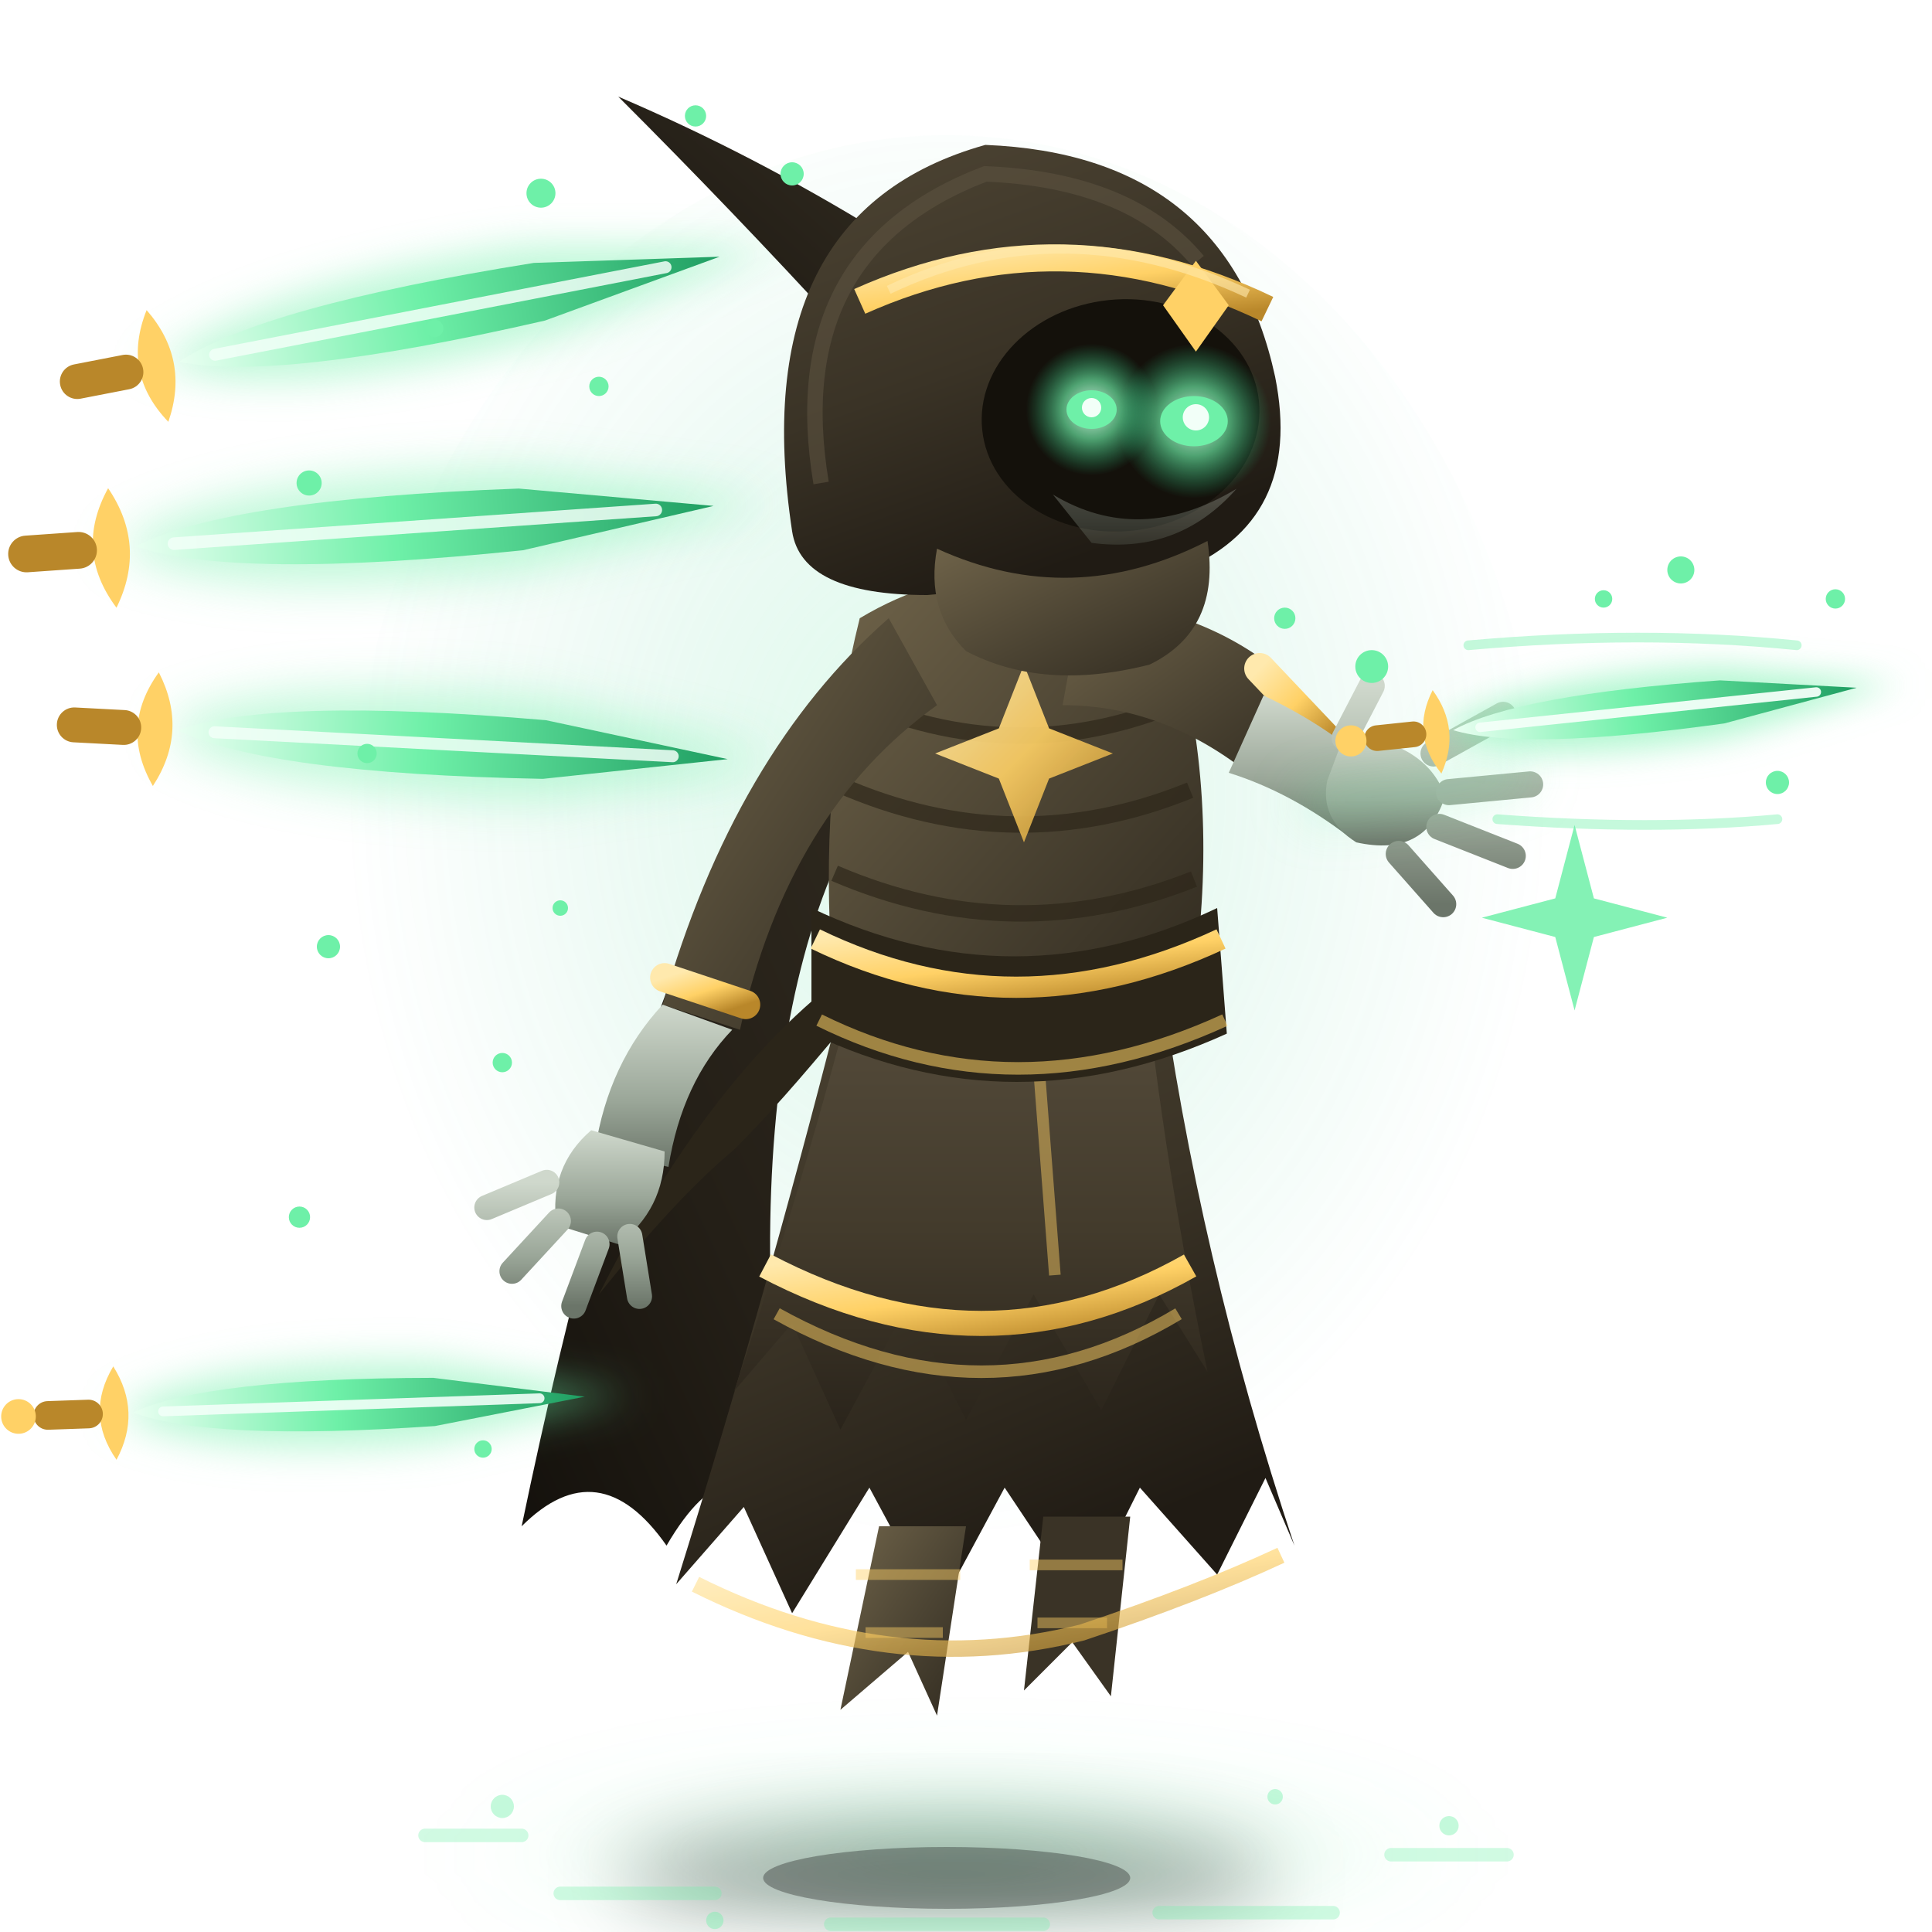
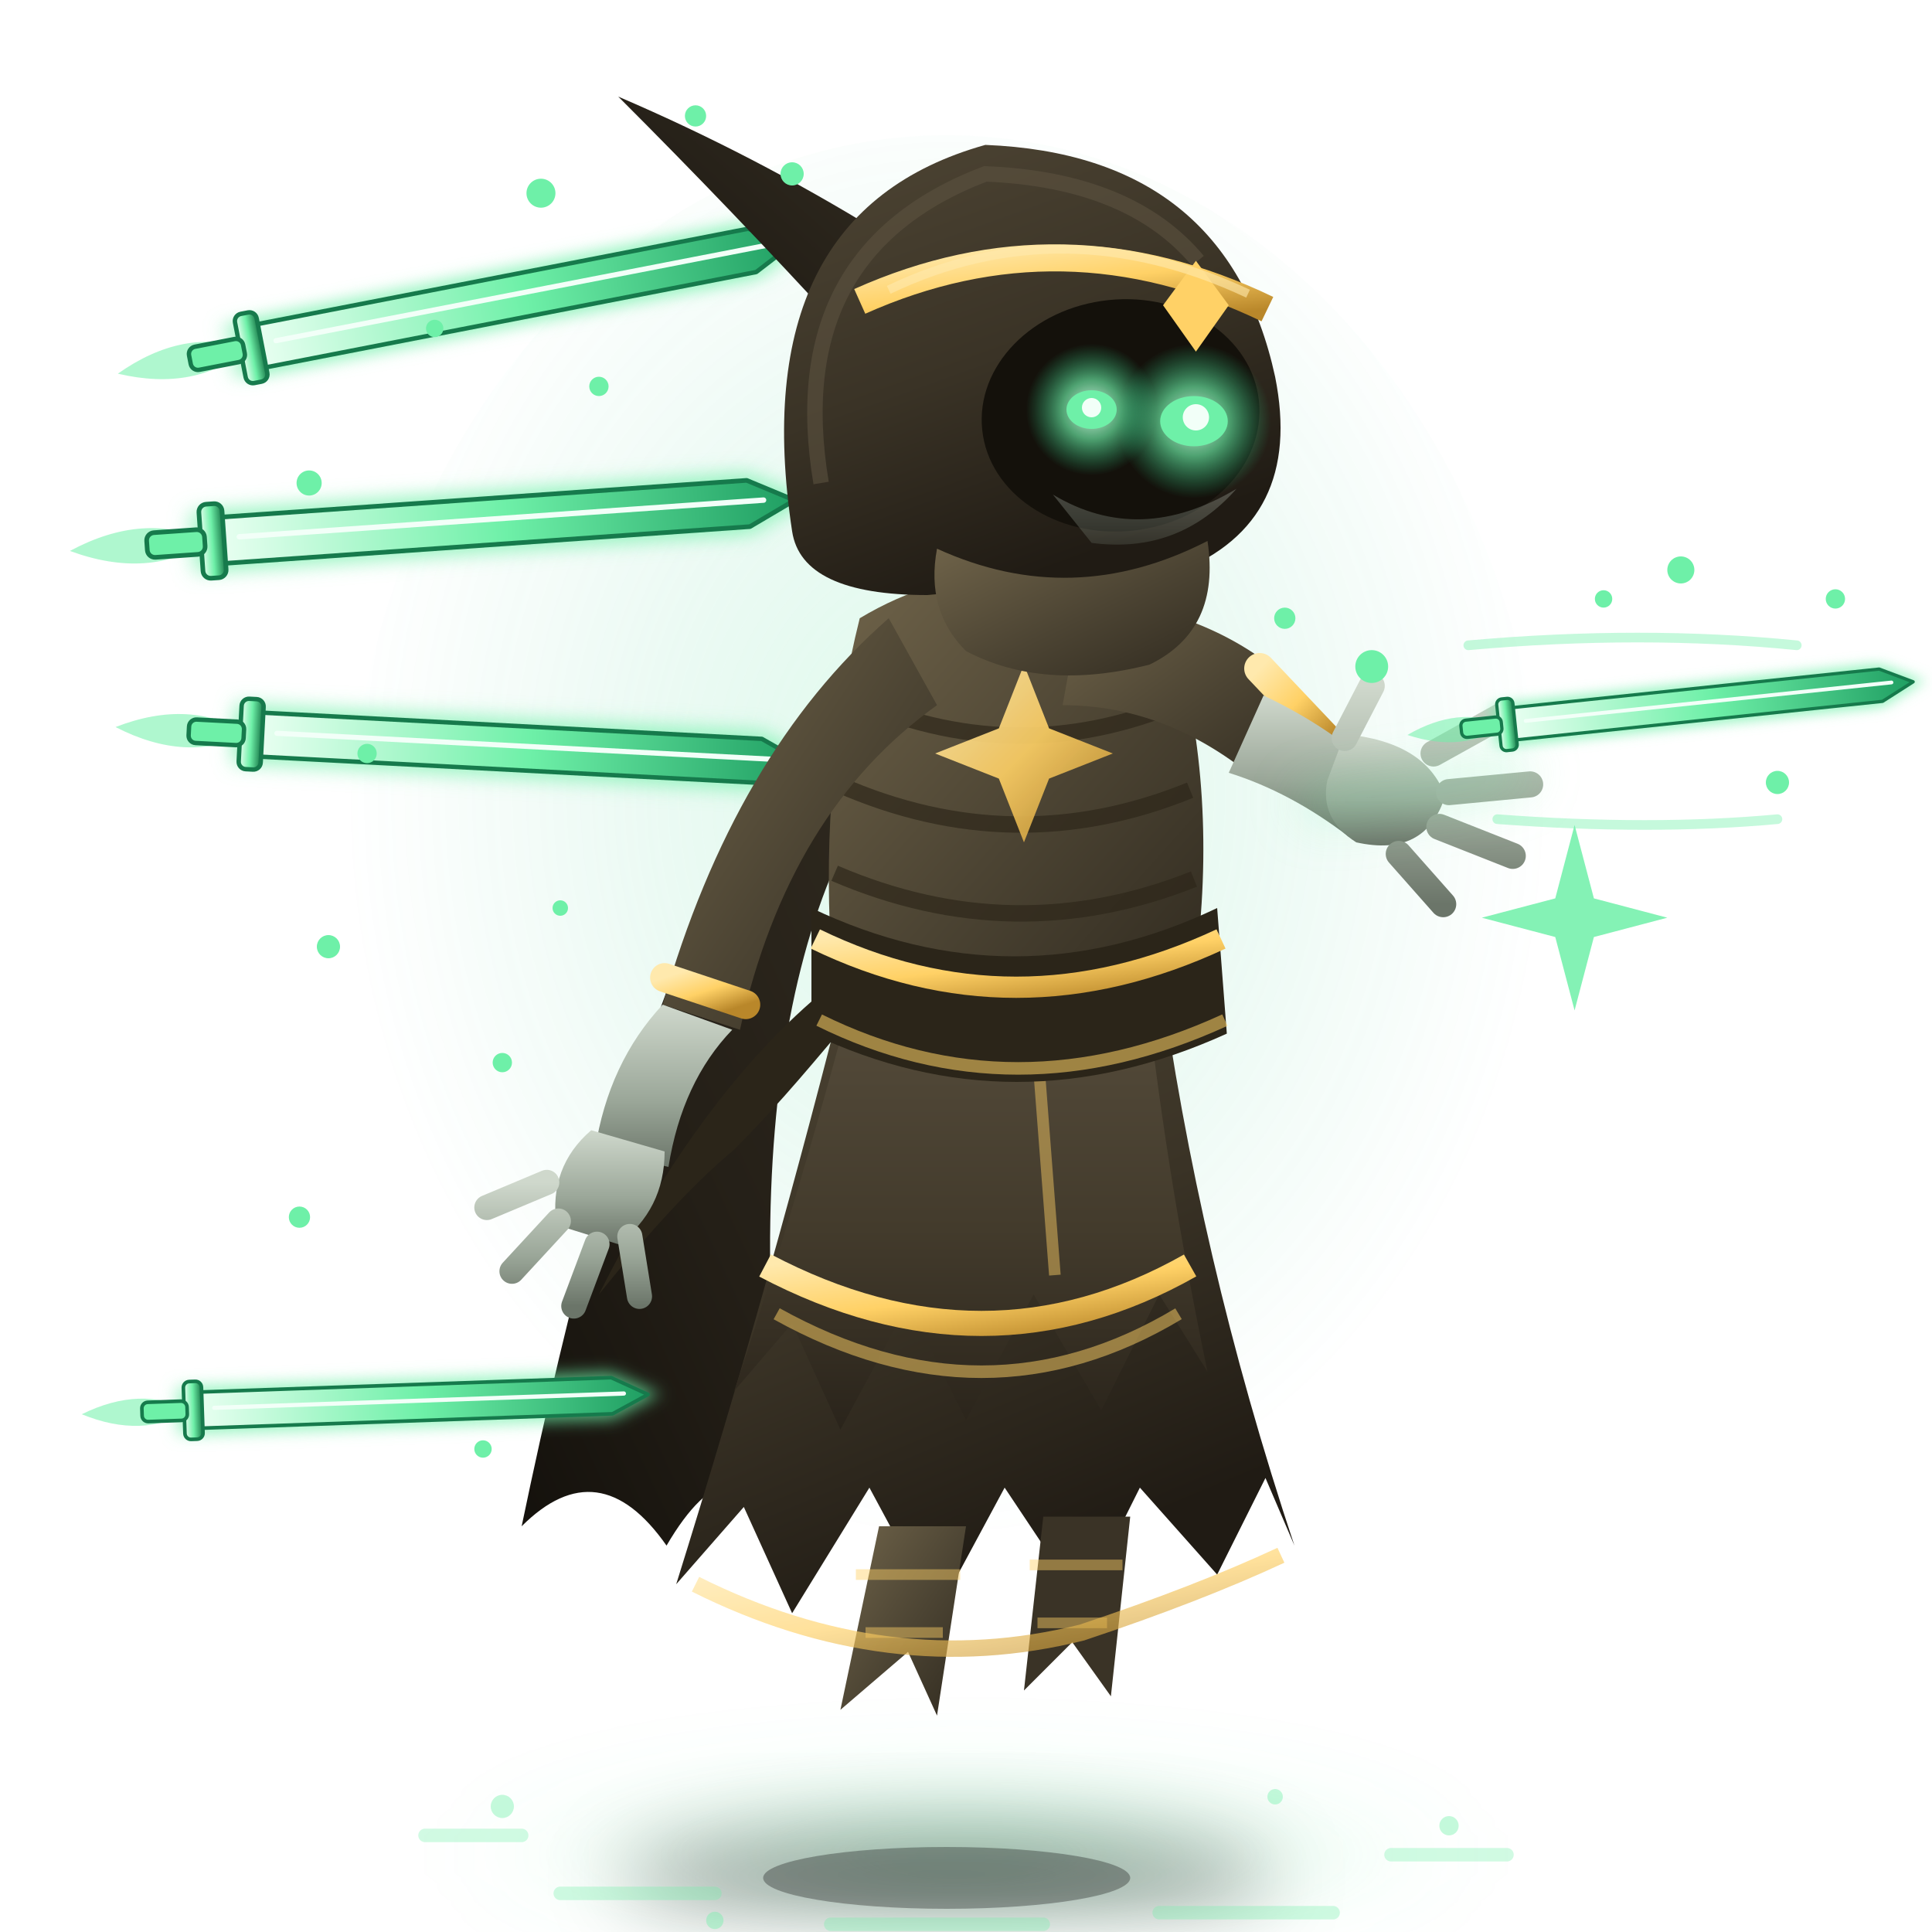
<svg xmlns="http://www.w3.org/2000/svg" viewBox="0 0 100 100" width="512" height="512" data-hand="64,41">
  <defs>
    <linearGradient id="rv-robe" x1="0" y1="0" x2=".4" y2="1">
      <stop offset="0" stop-color="#4e4534" />
      <stop offset=".55" stop-color="#3a3326" />
      <stop offset="1" stop-color="#201b14" />
    </linearGradient>
    <linearGradient id="rv-robedk" x1="1" y1="0" x2="0" y2="1">
      <stop offset="0" stop-color="#322c21" />
      <stop offset=".6" stop-color="#241f17" />
      <stop offset="1" stop-color="#14110c" />
    </linearGradient>
    <linearGradient id="rv-tabard" x1="0" y1="0" x2="0" y2="1">
      <stop offset="0" stop-color="#5b5140" />
      <stop offset=".6" stop-color="#433b2c" />
      <stop offset="1" stop-color="#2a241b" />
    </linearGradient>
    <linearGradient id="rv-wrap" x1="0" y1="0" x2="1" y2="1">
      <stop offset="0" stop-color="#70644a" />
      <stop offset=".55" stop-color="#4c4433" />
      <stop offset="1" stop-color="#312b20" />
    </linearGradient>
    <linearGradient id="rv-skin" x1="0" y1="0" x2="0" y2="1">
      <stop offset="0" stop-color="#cfd8cc" />
      <stop offset=".6" stop-color="#9aa698" />
      <stop offset="1" stop-color="#6b7569" />
    </linearGradient>
    <linearGradient id="rv-gold" x1="0" y1="0" x2="1" y2="1">
      <stop offset="0" stop-color="#ffe9ad" />
      <stop offset=".5" stop-color="#ffd166" />
      <stop offset="1" stop-color="#b9872a" />
    </linearGradient>
    <linearGradient id="rv-blade" x1="0" y1="0" x2="1" y2="0">
      <stop offset="0" stop-color="#eafff2" />
      <stop offset=".45" stop-color="#6ef0a8" />
      <stop offset="1" stop-color="#1f9e62" />
    </linearGradient>
    <radialGradient id="rv-eye" cx=".5" cy=".5" r=".5">
      <stop offset="0" stop-color="#f2fff8" stop-opacity=".95" />
      <stop offset=".45" stop-color="#6ef0a8" stop-opacity=".65" />
      <stop offset="1" stop-color="#22c47e" stop-opacity="0" />
    </radialGradient>
    <radialGradient id="rv-aura" cx=".5" cy=".45" r=".5">
      <stop offset="0" stop-color="#6ef0a8" stop-opacity=".2" />
      <stop offset=".6" stop-color="#22c47e" stop-opacity=".07" />
      <stop offset="1" stop-color="#22c47e" stop-opacity="0" />
    </radialGradient>
    <radialGradient id="rv-ground" cx=".5" cy=".5" r=".5">
      <stop offset="0" stop-color="#6ef0a8" stop-opacity=".42" />
      <stop offset=".55" stop-color="#6ef0a8" stop-opacity=".15" />
      <stop offset="1" stop-color="#6ef0a8" stop-opacity="0" />
    </radialGradient>
    <filter id="rv-glow" x="-70%" y="-250%" width="240%" height="600%">
      <feGaussianBlur stdDeviation="1.3" />
    </filter>
    <filter id="rv-soft" x="-60%" y="-70%" width="220%" height="240%">
      <feGaussianBlur stdDeviation="2" />
    </filter>
+     <linearGradient id="rv-lsB">
+       <stop offset="0" stop-color="#eafff2" />
+       <stop offset=".5" stop-color="#6ef0a8" />
+       <stop offset="1" stop-color="#1f9e62" />
+     </linearGradient>
+     <linearGradient id="rv-lsH">
+       <stop offset="0" stop-color="#eafff2" />
+       <stop offset=".5" stop-color="#6ef0a8" />
+       <stop offset="1" stop-color="#1a7a4a" />
+     </linearGradient>
+     <g id="rv-sword" transform="scale(.4) translate(-18.5 -6)">
+       <path d="M0 6 Q10 1.5 18 6 Q10 10.5 0 6 Z" fill="#6ef0a8" opacity=".55" />
+       <path d="M16 2 L88 2 L96 6 L88 10 L16 10 Z" fill="#6ef0a8" opacity=".7" filter="url(#rv-glow)" />
+       <path d="M19 3 L88 3 L94 6 L88 9 L19 9 Z" fill="url(#rv-lsB)" stroke="#167a4c" stroke-width=".6" stroke-linejoin="round" />
+       <path d="M22 5.7 L90 5.7" stroke="#f2fff8" stroke-width=".7" stroke-linecap="round" />
+       <rect x="17" y="1.2" width="3" height="9.6" rx="1" fill="url(#rv-lsH)" stroke="#167a4c" stroke-width=".6" />
+       <rect x="10" y="4.4" width="7.5" height="3.2" rx="1" fill="#6ef0a8" stroke="#167a4c" stroke-width=".6" />
+     </g>
  </defs>
  <ellipse cx="50" cy="96" rx="27" ry="5" fill="url(#rv-ground)" filter="url(#rv-soft)" />
  <ellipse cx="49" cy="97.2" rx="17" ry="2.7" fill="#000" opacity=".32" filter="url(#rv-soft)" />
  <ellipse cx="49" cy="97.2" rx="9.5" ry="1.6" fill="#000" opacity=".3" />
  <g stroke="#6ef0a8" stroke-width=".7" stroke-linecap="round" fill="none" opacity=".32">
    <path d="M29 98 h8 M60 99 h9 M43 99.6 h11 M22 95 h5 M72 96 h6" />
  </g>
  <g fill="#6ef0a8" opacity=".4">
    <circle cx="26" cy="93.5" r=".6" />
    <circle cx="75" cy="94.5" r=".5" />
    <circle cx="37" cy="99.4" r=".45" />
    <circle cx="66" cy="93" r=".4" />
  </g>
  <g transform="translate(0,-5)">
    <ellipse cx="49" cy="50" rx="31" ry="38" fill="url(#rv-aura)" />
    <g stroke-linejoin="round">
-       <g transform="translate(13 23) rotate(-11) scale(.95)">
-         <path d="M-5 0 Q1 -3.4 16 -2.6 L29 0 L16 2.6 Q1 3.4 -5 0 Z" fill="#6ef0a8" opacity=".45" filter="url(#rv-glow)" />
-         <path d="M-4 0 Q1 -2.1 16 -1.6 L26 0 L16 1.6 Q1 2.1 -4 0 Z" fill="url(#rv-blade)" />
-         <path d="M-2 0 L23 0" stroke="#f2fff8" stroke-width=".65" stroke-linecap="round" opacity=".85" />
-         <path d="M-5.2 -3.1 Q-3.4 0 -5.2 3.1 Q-7.2 0 -5.2 -3.1 Z" fill="#ffd166" />
-         <rect x="-10.6" y="-.95" width="4.6" height="1.9" rx=".95" fill="#b9872a" />
+       <g data-blade="1" transform="translate(13 23) rotate(-11) scale(.95)">
+         <use href="#rv-sword" />
      </g>
-       <g transform="translate(11 33) rotate(-4)">
-         <path d="M-5 0 Q1 -3.4 16 -2.6 L29 0 L16 2.6 Q1 3.4 -5 0 Z" fill="#6ef0a8" opacity=".45" filter="url(#rv-glow)" />
-         <path d="M-4 0 Q1 -2.1 16 -1.6 L26 0 L16 1.6 Q1 2.1 -4 0 Z" fill="url(#rv-blade)" />
-         <path d="M-2 0 L23 0" stroke="#f2fff8" stroke-width=".65" stroke-linecap="round" opacity=".85" />
-         <path d="M-5.2 -3.1 Q-3.4 0 -5.2 3.1 Q-7.2 0 -5.2 -3.1 Z" fill="#ffd166" />
-         <rect x="-10.6" y="-.95" width="4.6" height="1.9" rx=".95" fill="#b9872a" />
+       <g data-blade="2" transform="translate(11 33) rotate(-4)">
+         <use href="#rv-sword" />
      </g>
-       <g transform="translate(13 43) rotate(3) scale(.95)">
-         <path d="M-5 0 Q1 -3.4 16 -2.6 L29 0 L16 2.6 Q1 3.4 -5 0 Z" fill="#6ef0a8" opacity=".45" filter="url(#rv-glow)" />
-         <path d="M-4 0 Q1 -2.1 16 -1.6 L26 0 L16 1.6 Q1 2.1 -4 0 Z" fill="url(#rv-blade)" />
-         <path d="M-2 0 L23 0" stroke="#f2fff8" stroke-width=".65" stroke-linecap="round" opacity=".85" />
-         <path d="M-5.2 -3.1 Q-3.4 0 -5.2 3.1 Q-7.2 0 -5.2 -3.1 Z" fill="#ffd166" />
-         <rect x="-10.6" y="-.95" width="4.6" height="1.9" rx=".95" fill="#b9872a" />
+       <g data-blade="3" transform="translate(13 43) rotate(3) scale(.95)">
+         <use href="#rv-sword" />
      </g>
    </g>
    <path d="M45.5 17 Q39 13 32 10 Q38 16 43.5 22 Z" fill="url(#rv-robedk)" />
    <g stroke="none">
      <path d="M47 37 C38 43 32 60 27 84 Q31 80 34.5 85 Q38 79 41 84 C38 64 41 48 49 42 Z" fill="url(#rv-robedk)" />
      <path d="M44 55 Q40 71 35 87 L38.5 83 L41 88.5 L45 82 L48.5 88.5 L52 82 L56 88 L59 82 L63 86.5 L65.5 81.5 L67 85 Q62 70 60 55 Q52 60 44 55 Z" fill="url(#rv-robe)" />
      <path d="M45.5 84 L43.5 93.5 L47 90.5 L48.5 93.8 L50 84 Z" fill="url(#rv-wrap)" />
      <path d="M54 83.5 L53 92.5 L55.5 90 L57.5 92.8 L58.5 83.5 Z" fill="#3a3326" />
      <path d="M44.3 86.5 h5.4 M53.3 86 h4.8 M44.8 89.5 h4 M53.7 89 h3.6" stroke="#ffd166" stroke-width=".55" opacity=".45" />
      <path d="M45 53 Q42 65 38 77 L41 73.5 L43.5 79 L47 72.5 L50 78.5 L53.5 72 L57 78 L60 72 L62.5 76 Q60 64 59 53 Q52 57.5 45 53 Z" fill="url(#rv-tabard)" />
      <path d="M39.6 70.5 Q51 76.5 61.6 70.5" stroke="url(#rv-gold)" stroke-width="1.3" fill="none" />
      <path d="M40.2 73 Q51 79 61 73" stroke="#ffd166" stroke-width=".65" fill="none" opacity=".5" />
      <path d="M36 87 Q46 92 56 89.5 Q62 87.5 66.3 85.5" stroke="url(#rv-gold)" stroke-width=".85" fill="none" opacity=".65" />
      <path d="M53.6 58 L54.6 71" stroke="#ffd166" stroke-width=".6" opacity=".45" />
      <path d="M44.5 37 Q52 32.5 60.5 37 Q63 45 62 54 Q52 59 43 54 Q42.5 45 44.5 37 Z" fill="url(#rv-wrap)" />
      <path d="M43.8 41 Q52.5 45 61.2 41.3 M43.4 45.6 Q52.5 49.6 61.6 45.9 M43.2 50.2 Q52.5 54.2 61.8 50.5" stroke="#2d2719" stroke-width=".85" fill="none" opacity=".7" />
      <path d="M43 56 C38 60 34 66 31 72 Q35 67 38 64.5 C40.5 62 42.5 59.5 43.8 58 Z" fill="#2b2519" />
      <path d="M42 52 Q52.5 57 63 52 L63.5 58.5 Q52.5 63.5 42 58.5 Z" fill="#2b2519" />
      <path d="M42.2 53.6 Q52.5 58.6 63.2 53.6" stroke="url(#rv-gold)" stroke-width="1.1" fill="none" />
      <path d="M42.4 57.8 Q52.5 62.8 63.4 57.8" stroke="#ffd166" stroke-width=".65" fill="none" opacity=".55" />
      <path d="M53 39.4 l1.3 3.3 l3.3 1.3 l-3.3 1.3 l-1.3 3.3 l-1.3 -3.3 l-3.3 -1.3 l3.3 -1.3 Z" fill="url(#rv-gold)" opacity=".9" />
    </g>
    <g stroke="none">
      <path d="M46 37 Q38 44 34.3 57 L38.3 58.3 Q40.8 47 48.5 41.5 Z" fill="url(#rv-wrap)" />
      <path d="M34.4 55.6 L38.6 57" stroke="url(#rv-gold)" stroke-width="1.5" stroke-linecap="round" />
      <path d="M34.3 57 Q31.5 60 30.8 64.5 L34.6 65.4 Q35.3 61 37.9 58.3 Z" fill="url(#rv-skin)" />
      <path d="M30.6 63.5 Q28.4 65.4 28.8 68.4 L32 69.4 Q34.4 67.6 34.4 64.6 Z" fill="url(#rv-skin)" />
      <path d="M28.9 68.2 l-2.4 2.6 M30.9 69.4 l-1.2 3.2 M32.6 69 l.5 3.1 M28.3 66.2 l-3.1 1.3" stroke="url(#rv-skin)" stroke-width="1.3" stroke-linecap="round" fill="none" />
      <path d="M56 36 Q63.5 36.5 68 41.5 L65.2 45.5 Q60.5 41.5 55 41.5 Z" fill="url(#rv-wrap)" />
      <path d="M65.2 39.6 L68.8 43.4" stroke="url(#rv-gold)" stroke-width="1.6" stroke-linecap="round" />
      <path d="M65.4 41 Q68.8 42.6 71.4 45 L69.8 48.3 Q66.8 46 63.6 45 Z" fill="url(#rv-skin)" />
      <path d="M69.6 43 Q73.8 43.4 74.8 46.2 Q73.8 49.4 70.2 48.6 Q68.3 47.4 68.7 45.4 Z" fill="url(#rv-skin)" />
      <path d="M74.2 44 l3.6 -2 M75 46 l4.2 -.4 M74.5 47.8 l3.8 1.5 M72.4 49.2 l2.3 2.6 M69.6 43.2 l1.4 -2.7" stroke="url(#rv-skin)" stroke-width="1.35" stroke-linecap="round" fill="none" />
    </g>
    <g stroke="none">
      <path d="M41 32.5 Q38.5 16 51 12.5 Q63.5 13 66 24.5 Q67.5 32 61 34.6 L48 35.8 Q41.5 35.8 41 32.5 Z" fill="url(#rv-robe)" />
      <path d="M42.5 30 Q40.5 18 51 14 Q58.5 14.3 62 18.5" stroke="#5b5140" stroke-width=".8" fill="none" opacity=".6" />
      <path d="M48.5 33.4 Q55.5 36.6 62.5 33 Q63.2 37.6 59.5 39.4 Q54 40.8 50 38.7 Q47.9 36.6 48.5 33.4 Z" fill="url(#rv-wrap)" />
      <ellipse cx="58" cy="26.5" rx="7.2" ry="6" fill="#14110b" transform="rotate(-6 58 26.5)" />
      <path d="M54.5 30.6 Q59 33.3 64 30.3 Q61 33.7 56.5 33.1 Z" fill="url(#rv-skin)" opacity=".28" />
      <circle cx="56.5" cy="26.2" r="3.4" fill="url(#rv-eye)" />
      <circle cx="61.8" cy="26.8" r="4" fill="url(#rv-eye)" />
      <ellipse cx="56.5" cy="26.2" rx="1.3" ry="1" fill="#6ef0a8" />
      <ellipse cx="61.8" cy="26.8" rx="1.75" ry="1.3" fill="#6ef0a8" />
      <circle cx="56.5" cy="26.1" r=".5" fill="#f2fff8" />
      <circle cx="61.9" cy="26.6" r=".68" fill="#f2fff8" />
      <path d="M44.5 20.6 Q55 15.9 65.6 21" stroke="url(#rv-gold)" stroke-width="1.4" fill="none" />
      <path d="M61.9 18.5 l1.7 2.3 l-1.7 2.4 l-1.7 -2.4 Z" fill="#ffd166" />
      <path d="M46 20 Q55 15.7 64.6 20.2" stroke="#ffe9ad" stroke-width=".45" fill="none" opacity=".6" />
    </g>
-     <g transform="translate(10 78) rotate(-2) scale(.78)" stroke-linejoin="round">
-       <path d="M-5 0 Q1 -3.4 16 -2.6 L29 0 L16 2.6 Q1 3.4 -5 0 Z" fill="#6ef0a8" opacity=".5" filter="url(#rv-glow)" />
-       <path d="M-4 0 Q1 -2.1 16 -1.6 L26 0 L16 1.6 Q1 2.1 -4 0 Z" fill="url(#rv-blade)" />
-       <path d="M-2 0 L23 0" stroke="#f2fff8" stroke-width=".65" stroke-linecap="round" opacity=".9" />
-       <path d="M-5.2 -3.1 Q-3.4 0 -5.2 3.1 Q-7.2 0 -5.2 -3.1 Z" fill="#ffd166" />
-       <rect x="-10.6" y="-.95" width="4.6" height="1.9" rx=".95" fill="#b9872a" />
-       <circle cx="-11.6" cy="0" r="1.15" fill="#ffd166" />
+     <g data-blade="4" transform="translate(10 78) rotate(-2) scale(.78)" stroke-linejoin="round">
+       <use href="#rv-sword" />
    </g>
-     <path d="M68 46.6 Q74 46 78.5 45" stroke="#6ef0a8" stroke-width="1.6" fill="none" opacity=".3" filter="url(#rv-glow)" stroke-linecap="round" />
-     <g transform="translate(78 42.5) rotate(-6) scale(.7)" stroke-linejoin="round">
-       <path d="M-5 0 Q1 -3.4 16 -2.6 L29 0 L16 2.6 Q1 3.4 -5 0 Z" fill="#6ef0a8" opacity=".55" filter="url(#rv-glow)" />
-       <path d="M-4 0 Q1 -2.1 16 -1.6 L26 0 L16 1.6 Q1 2.1 -4 0 Z" fill="url(#rv-blade)" />
-       <path d="M-2 0 L23 0" stroke="#f2fff8" stroke-width=".7" stroke-linecap="round" opacity=".95" />
-       <path d="M-5.2 -3.1 Q-3.4 0 -5.2 3.1 Q-7.2 0 -5.2 -3.1 Z" fill="#ffd166" />
-       <rect x="-10.6" y="-.95" width="4.6" height="1.9" rx=".95" fill="#b9872a" />
-       <circle cx="-11.6" cy="0" r="1.15" fill="#ffd166" />
+     <g data-blade="5">
+       <path d="M68 46.6 Q74 46 78.5 45" stroke="#6ef0a8" stroke-width="1.6" fill="none" opacity=".3" filter="url(#rv-glow)" stroke-linecap="round" />
+       <g transform="translate(78 42.5) rotate(-6) scale(.7)" stroke-linejoin="round">
+         <use href="#rv-sword" />
+       </g>
+       <path d="M76 38.4 Q85 37.6 93 38.4 M77.5 47.4 Q85.5 48 92 47.4" stroke="#6ef0a8" stroke-width=".5" fill="none" opacity=".4" stroke-linecap="round" />
    </g>
-     <path d="M76 38.4 Q85 37.6 93 38.4 M77.5 47.4 Q85.5 48 92 47.4" stroke="#6ef0a8" stroke-width=".5" fill="none" opacity=".4" stroke-linecap="round" />
    <path d="M80.5 51.5 l1 -3.8 l1 3.8 l3.8 1 l-3.8 1 l-1 3.8 l-1 -3.8 l-3.8 -1 Z" fill="#6ef0a8" opacity=".85" />
    <g fill="#6ef0a8">
      <circle cx="71" cy="39.5" r=".85" />
      <circle cx="66.5" cy="37" r=".55" />
      <circle cx="87" cy="34.5" r=".7" />
      <circle cx="92" cy="45.5" r=".6" />
      <circle cx="83" cy="36" r=".45" />
      <circle cx="95" cy="36" r=".5" />
      <circle cx="28" cy="15" r=".75" />
      <circle cx="36" cy="11" r=".55" />
      <circle cx="16" cy="30" r=".65" />
      <circle cx="22.5" cy="22" r=".45" />
      <circle cx="31" cy="25" r=".5" />
      <circle cx="41" cy="14" r=".6" />
      <circle cx="17" cy="54" r=".6" />
      <circle cx="26" cy="60" r=".5" />
      <circle cx="15.5" cy="68" r=".55" />
      <circle cx="25" cy="80" r=".45" />
      <circle cx="19" cy="44" r=".5" />
      <circle cx="29" cy="52" r=".4" />
    </g>
  </g>
</svg>
